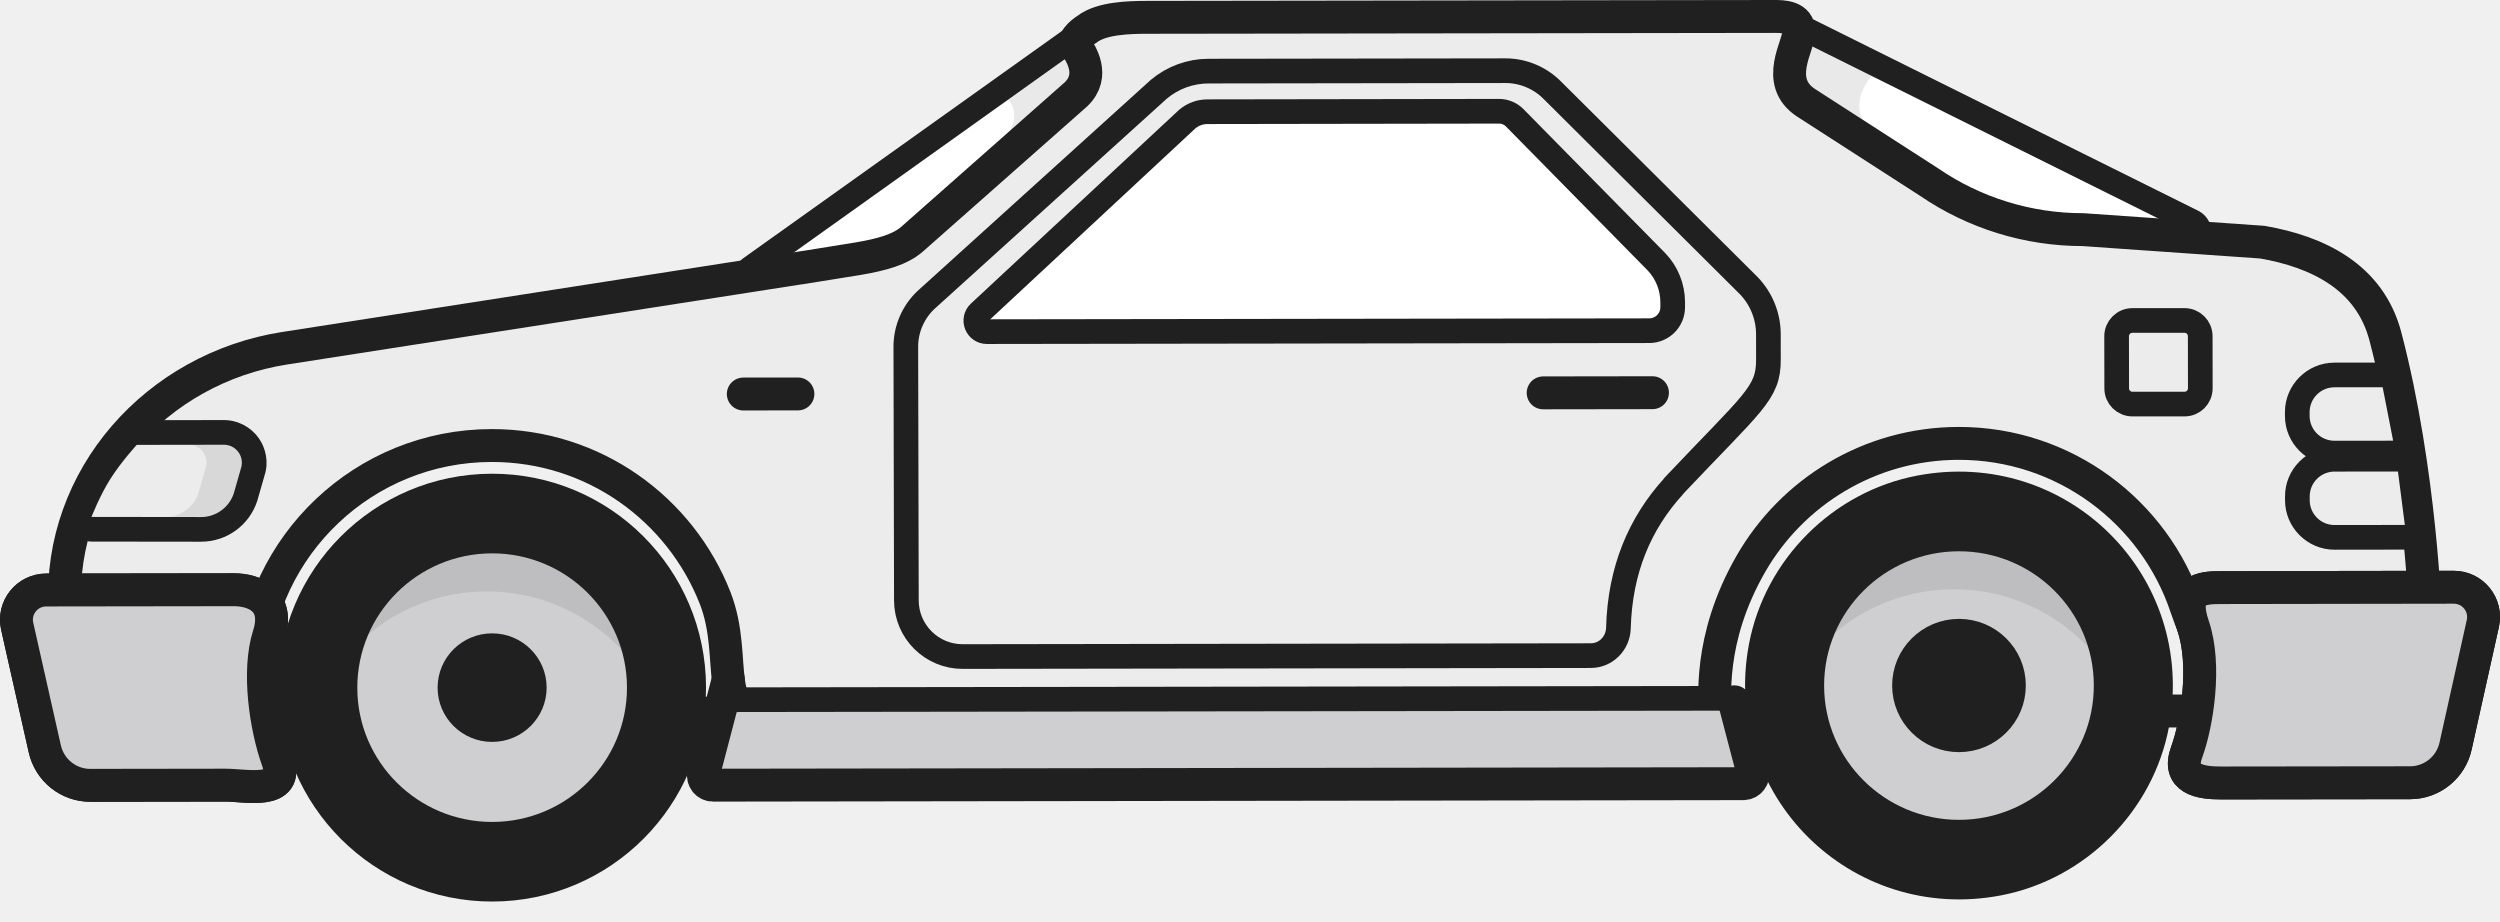
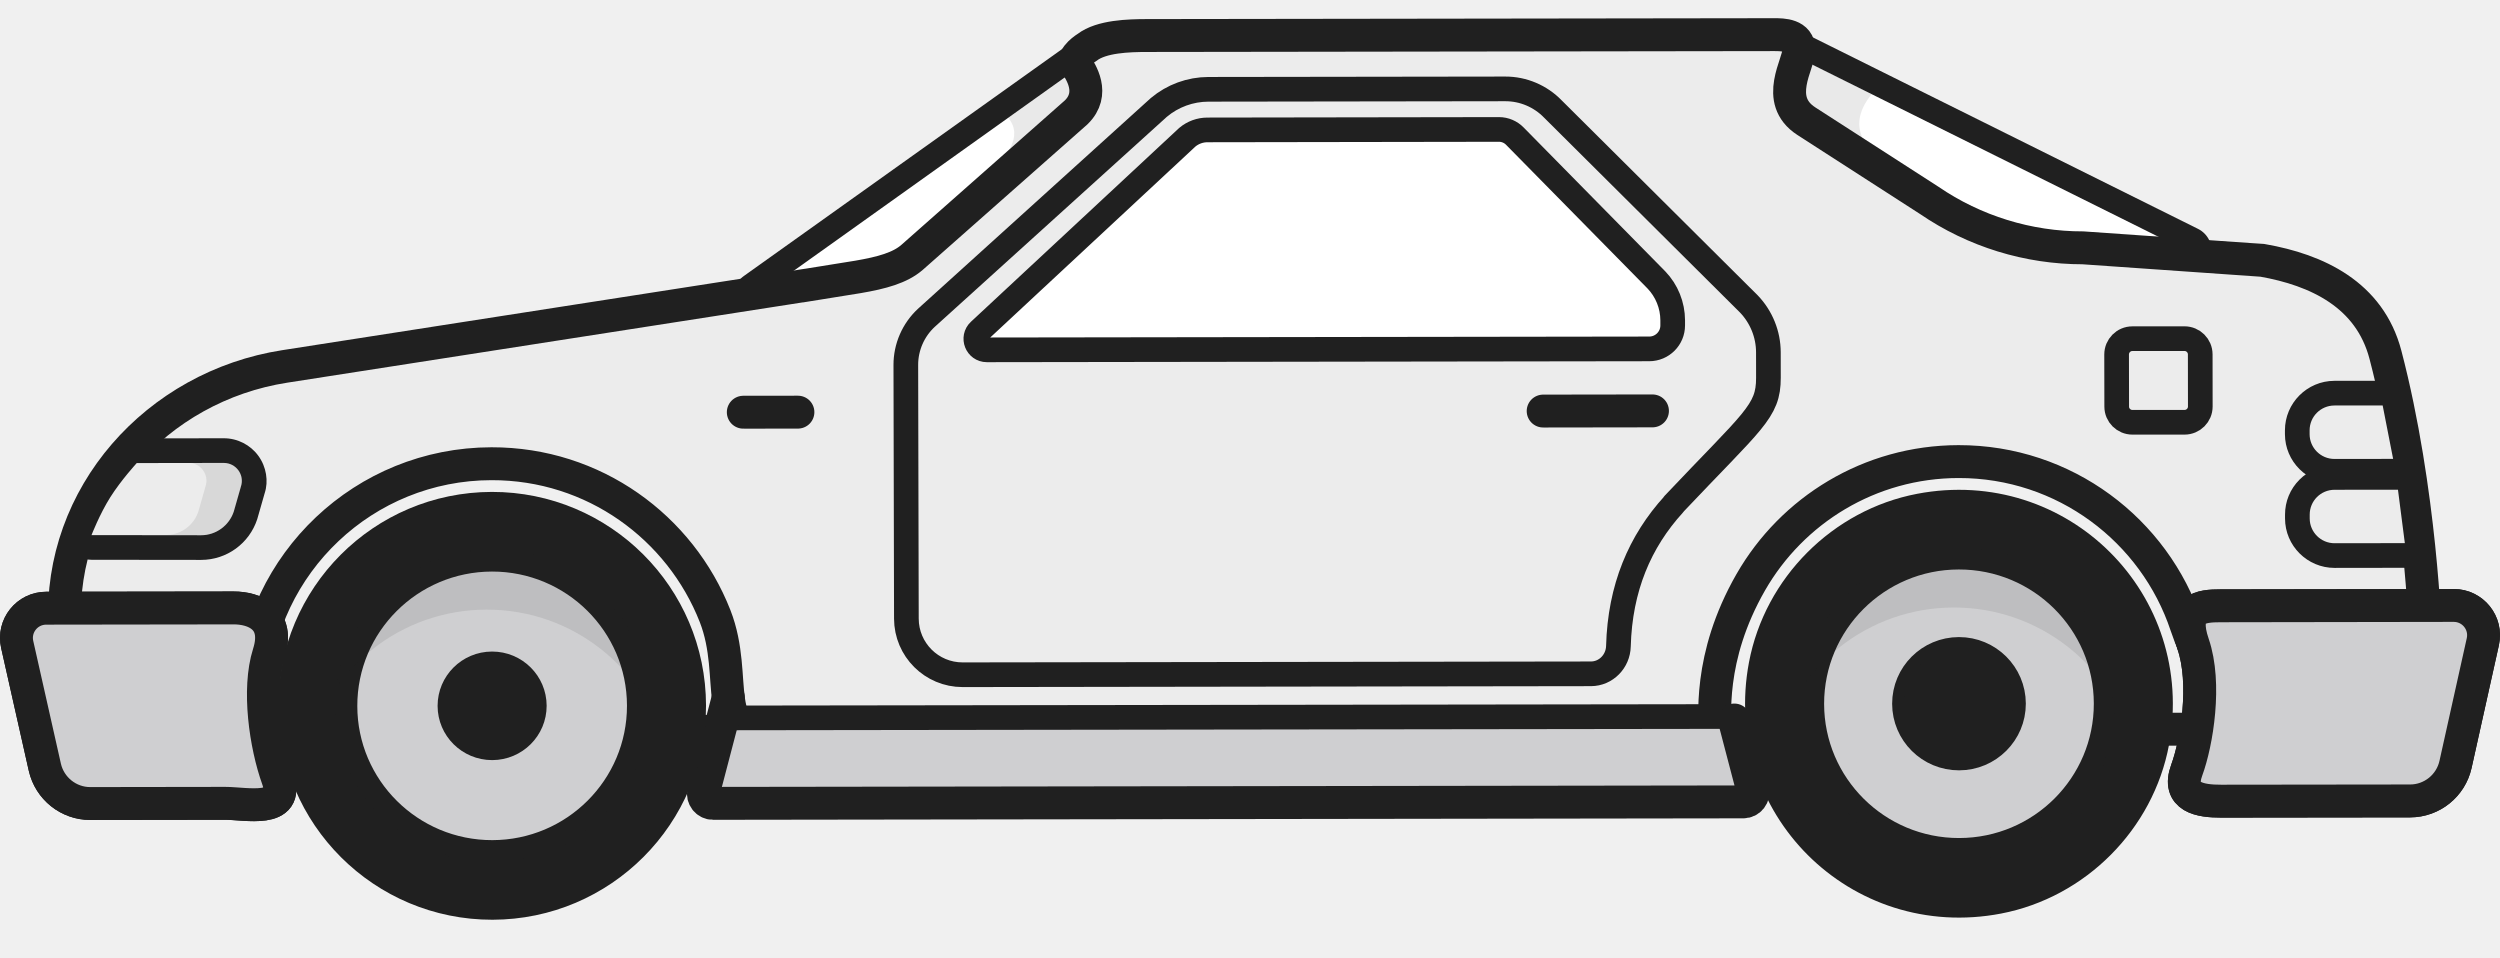
- <svg xmlns="http://www.w3.org/2000/svg" width="76px" height="28px" viewBox="0 0 76 28" version="1.1">
+ <svg xmlns="http://www.w3.org/2000/svg" width="94px" height="36px" viewBox="0 0 76 28" version="1.1">
  <g id="Page-1" stroke="none" stroke-width="1" fill="none" fill-rule="evenodd">
    <g id="Car-Model-Icons---Greyscale" transform="translate(-150, -244)">
      <g id="Group-95" transform="translate(150, 244)">
        <path d="M23.047,8.824 C22.899,8.824 22.762,8.736 22.702,8.596 C22.633,8.434 22.686,8.246 22.829,8.143 L32.497,1.249 C32.561,1.204 32.637,1.179 32.714,1.179 C32.725,1.179 32.735,1.179 32.745,1.18 C33.317,1.227 33.665,1.418 33.782,1.745 C33.89,2.049 33.767,2.391 33.435,2.711 L27.978,7.55 C27.538,7.933 26.928,8.1 26.145,8.234 L23.118,8.817 C23.094,8.822 23.07,8.824 23.047,8.824" id="Fill-1" fill="#FFFFFF" />
        <path d="M32.715,0.804 C32.559,0.804 32.407,0.854 32.279,0.945 L22.612,7.838 C22.325,8.043 22.219,8.421 22.358,8.745 C22.478,9.024 22.752,9.2 23.047,9.2 C23.094,9.2 23.142,9.195 23.189,9.187 L26.225,8.601 C27.052,8.46 27.717,8.274 28.223,7.835 L33.673,3.001 C34.133,2.561 34.294,2.064 34.136,1.619 C33.965,1.141 33.508,0.867 32.776,0.807 C32.756,0.805 32.736,0.804 32.715,0.804 M32.715,1.554 C33.665,1.633 33.537,2.092 33.175,2.441 L27.73,7.269 C27.361,7.59 26.808,7.742 26.083,7.865 L23.048,8.45 L32.715,1.554" id="Fill-3" fill="#202020" />
        <path d="M60.986,7.434 C60.911,7.434 60.838,7.412 60.776,7.369 L53.243,2.242 C53.156,2.183 53.097,2.09 53.083,1.986 C53.068,1.882 53.097,1.776 53.164,1.695 L53.94,0.745 C54.013,0.655 54.121,0.607 54.23,0.607 C54.287,0.607 54.343,0.62 54.397,0.646 L66.653,6.74 C66.809,6.818 66.891,6.993 66.851,7.162 C66.811,7.331 66.66,7.451 66.486,7.451 L60.986,7.434 Z" id="Fill-5" fill="#FFFFFF" />
        <path d="M54.23,0.232 C54.01,0.232 53.795,0.329 53.649,0.507 L52.873,1.458 C52.74,1.621 52.681,1.832 52.711,2.04 C52.742,2.248 52.858,2.434 53.032,2.552 L60.565,7.679 C60.689,7.764 60.835,7.809 60.985,7.809 L66.483,7.826 L66.486,7.826 C66.833,7.826 67.135,7.586 67.215,7.248 C67.295,6.909 67.131,6.559 66.819,6.404 L54.563,0.311 C54.457,0.257 54.343,0.232 54.23,0.232 M54.23,0.982 L66.485,7.076 L60.987,7.059 L53.454,1.932 L54.23,0.982" id="Fill-7" fill="#202020" />
        <path d="M54.934,1.333 L54.188,2.298 L57.002,4.096 C57.002,4.096 55.995,3.416 56.898,2.31 C55.62,1.659 54.934,1.333 54.934,1.333" id="Fill-9" fill-opacity="0.1" fill="#202020" />
        <path d="M32.433,1.756 L32.742,2.243 L30.452,4.262 C30.452,4.262 31.157,3.649 30.651,3.027 L32.433,1.756 Z" id="Fill-11" fill-opacity="0.1" fill="#202020" />
        <polygon id="Stroke-13" stroke="#202020" stroke-linecap="round" stroke-linejoin="round" points="68.735 12.186 11.058 12.269 5.92 21.702 69.351 21.61" />
        <path d="M73.734,18.817 C73.734,18.817 73.6,14.369 72.517,10.231 C72.037,8.398 70.432,7.652 68.782,7.362 L63.324,6.981 C61.657,6.983 60.022,6.478 58.647,5.537 L54.912,3.13 C53.916,2.485 54.69,1.383 54.689,0.962 C54.689,0.503 54.195,0.5 53.939,0.5 L34.867,0.527 C34.314,0.528 33.485,0.55 33.047,0.887 C33.047,0.887 32.569,1.18 32.709,1.401 C32.848,1.622 33.306,2.289 32.714,2.864 L27.729,7.269 C27.361,7.59 26.807,7.741 26.082,7.865 L24.435,8.13 L24.431,8.129 L8.657,10.586 C4.76,11.193 1.783,14.515 1.968,18.455 C2.014,19.44 2.505,20.362 3.306,20.947 L3.391,21.009 C4.204,21.604 5.189,21.925 6.196,21.923 C7.024,21.922 7.629,21.198 7.68,20.372 C7.916,16.565 11.075,13.549 14.941,13.544 C18.057,13.539 20.681,15.48 21.738,18.174 C22.484,20.078 21.497,21.902 23.541,21.899 C29.092,21.891 46.037,21.867 52.143,21.858 C52.142,21.31 51.903,19.452 53.223,17.147 C54.478,14.959 56.836,13.483 59.539,13.479 C62.759,13.474 65.497,15.562 66.462,18.461 C67.044,20.207 68.327,21.835 70.168,21.832 C71.983,21.83 73.957,20.619 73.734,18.817" id="Fill-15" fill="#ECECEC" />
        <path d="M73.734,18.817 C73.734,18.817 73.6,14.369 72.517,10.231 C72.037,8.398 70.432,7.652 68.782,7.362 L63.324,6.981 C61.657,6.983 60.022,6.478 58.647,5.537 L54.912,3.13 C53.916,2.485 54.69,1.383 54.689,0.962 C54.689,0.503 54.195,0.5 53.939,0.5 L34.867,0.527 C34.314,0.528 33.485,0.55 33.047,0.887 C33.047,0.887 32.569,1.18 32.709,1.401 C32.848,1.622 33.306,2.289 32.714,2.864 L27.729,7.269 C27.361,7.59 26.807,7.741 26.082,7.865 L24.435,8.13 L24.431,8.129 L8.657,10.586 C4.76,11.193 1.783,14.515 1.968,18.455 C2.014,19.44 2.505,20.362 3.306,20.947 L3.391,21.009 C4.204,21.604 5.189,21.925 6.196,21.923 C7.024,21.922 7.629,21.198 7.68,20.372 C7.916,16.565 11.075,13.549 14.941,13.544 C18.057,13.539 20.681,15.48 21.738,18.174 C22.484,20.078 21.497,21.902 23.541,21.899 C29.092,21.891 46.037,21.867 52.143,21.858 C52.142,21.31 51.903,19.452 53.223,17.147 C54.478,14.959 56.836,13.483 59.539,13.479 C62.759,13.474 65.497,15.562 66.462,18.461 C67.044,20.207 68.327,21.835 70.168,21.832 C71.983,21.83 73.957,20.619 73.734,18.817 Z" id="Stroke-17" stroke="#202020" />
        <path d="M9.332,20.913 C9.336,24.02 11.861,26.536 14.969,26.532 C18.076,26.527 20.593,24.004 20.588,20.896 C20.584,17.787 18.061,15.272 14.953,15.276 C11.845,15.281 9.329,17.804 9.332,20.913" id="Fill-19" fill="#CFCFD1" />
        <path d="M9.332,20.913 C9.336,24.02 11.861,26.536 14.969,26.532 C18.076,26.527 20.593,24.004 20.588,20.896 C20.584,17.787 18.061,15.272 14.953,15.276 C11.845,15.281 9.329,17.804 9.332,20.913 Z" id="Stroke-21" stroke="#202020" stroke-linecap="round" stroke-linejoin="round" />
        <path d="M10.487,20.911 C10.49,23.372 12.496,25.365 14.967,25.362 C17.438,25.358 19.439,23.359 19.435,20.898 C19.432,18.437 17.425,16.444 14.955,16.447 C12.484,16.451 10.484,18.45 10.487,20.911" id="Fill-23" fill="#CFCFD1" />
        <path d="M10.487,20.911 C10.49,23.372 12.496,25.365 14.967,25.362 C17.438,25.358 19.439,23.359 19.435,20.898 C19.432,18.437 17.425,16.444 14.955,16.447 C12.484,16.451 10.484,18.45 10.487,20.911 Z" id="Stroke-25" stroke="#202020" stroke-width="0.75" stroke-linecap="round" stroke-linejoin="round" />
        <path d="M13.303,20.906 C13.304,21.818 14.048,22.555 14.963,22.554 C15.878,22.553 16.619,21.813 16.618,20.901 C16.616,19.99 15.873,19.252 14.958,19.254 C14.043,19.255 13.302,19.995 13.303,20.906" id="Fill-27" fill="#202020" />
        <path d="M66.477,22.858 C66.169,23.692 66.894,23.803 67.52,23.802 L73.269,23.795 C73.93,23.794 74.504,23.332 74.648,22.686 L75.478,18.956 C75.605,18.388 75.174,17.851 74.591,17.852 L67.511,17.863 C66.886,17.863 66.297,17.933 66.671,19.028 C67.081,20.225 66.785,22.021 66.477,22.858 Z" id="Stroke-29" stroke="#202020" stroke-linecap="round" stroke-linejoin="round" />
        <path d="M74.312,17.876 L73.903,17.876 C73.9,17.895 73.901,17.913 73.897,17.932 L73.069,21.663 C72.924,22.309 72.35,22.77 71.689,22.771 L66.233,22.778 C66.221,22.813 66.209,22.849 66.198,22.881 C65.889,23.716 66.615,23.827 67.242,23.826 L72.99,23.817 C73.65,23.816 74.225,23.355 74.368,22.71 L75.198,18.979 C75.326,18.411 74.894,17.875 74.312,17.876" id="Fill-31" fill="#202020" />
        <path d="M66.477,22.858 C66.169,23.692 66.894,23.803 67.52,23.802 L73.269,23.795 C73.93,23.794 74.504,23.332 74.648,22.686 L75.478,18.956 C75.605,18.388 75.174,17.851 74.591,17.852 L67.511,17.863 C66.886,17.863 66.297,17.933 66.671,19.028 C67.081,20.225 66.785,22.021 66.477,22.858" id="Fill-33" fill="#CFCFD1" />
        <path d="M66.477,22.858 C66.169,23.692 66.894,23.803 67.52,23.802 L73.269,23.795 C73.93,23.794 74.504,23.332 74.648,22.686 L75.478,18.956 C75.605,18.388 75.174,17.851 74.591,17.852 L67.511,17.863 C66.886,17.863 66.297,17.933 66.671,19.028 C67.081,20.225 66.785,22.021 66.477,22.858 Z" id="Stroke-35" stroke="#202020" stroke-linecap="round" stroke-linejoin="round" />
        <path d="M70.971,16.336 C70.35,16.336 69.842,15.83 69.841,15.209 L69.841,15.092 C69.84,14.791 69.957,14.507 70.171,14.293 C70.384,14.079 70.667,13.962 70.969,13.961 L72.899,13.959 C73.087,13.959 73.246,14.099 73.271,14.286 L73.48,15.91 C73.493,16.017 73.46,16.125 73.39,16.205 C73.319,16.286 73.216,16.333 73.109,16.333 L70.974,16.336 L70.971,16.336 Z" id="Fill-37" fill="#ECECEC" />
        <path d="M72.898,13.584 L72.896,13.584 L70.968,13.586 C70.566,13.587 70.189,13.744 69.905,14.028 C69.621,14.313 69.464,14.69 69.465,15.093 L69.465,15.209 C69.466,16.037 70.142,16.711 70.97,16.711 L73.108,16.708 C73.324,16.708 73.529,16.615 73.67,16.453 C73.813,16.291 73.878,16.076 73.851,15.862 L73.641,14.237 C73.593,13.863 73.275,13.584 72.898,13.584 M72.898,14.334 L73.107,15.958 L70.971,15.961 L70.97,15.961 C70.554,15.961 70.216,15.624 70.215,15.208 L70.215,15.092 C70.214,14.675 70.552,14.337 70.969,14.336 L72.898,14.334" id="Fill-39" fill="#202020" />
        <path d="M70.967,13.774 C70.346,13.774 69.838,13.268 69.837,12.647 L69.837,12.53 C69.837,11.908 70.343,11.4 70.965,11.399 L72.433,11.397 C72.613,11.397 72.767,11.524 72.801,11.7 L73.119,13.325 C73.141,13.435 73.112,13.548 73.041,13.635 C72.97,13.721 72.863,13.772 72.751,13.772 L70.969,13.774 L70.967,13.774 Z" id="Fill-41" fill="#ECECEC" />
        <path d="M72.433,11.022 L72.432,11.022 L70.965,11.024 C70.135,11.026 69.461,11.702 69.462,12.531 L69.462,12.647 C69.464,13.475 70.139,14.149 70.968,14.149 L72.752,14.147 C72.976,14.146 73.188,14.046 73.33,13.874 C73.473,13.7 73.53,13.472 73.487,13.252 L73.169,11.628 C73.1,11.276 72.791,11.022 72.433,11.022 M72.433,11.772 L72.751,13.397 L70.969,13.399 L70.968,13.399 C70.551,13.399 70.213,13.062 70.212,12.646 L70.212,12.53 C70.212,12.113 70.549,11.775 70.966,11.774 L72.433,11.772" id="Fill-43" fill="#202020" />
        <path d="M59.545,15.212 C56.437,15.217 53.921,17.739 53.925,20.849 C53.93,23.956 56.453,26.473 59.562,26.468 C62.669,26.463 65.185,23.94 65.181,20.833 C65.176,17.724 62.652,15.208 59.545,15.212" id="Fill-45" fill="#CFCFD1" />
        <path d="M59.545,15.212 C56.437,15.217 53.921,17.739 53.925,20.849 C53.93,23.956 56.453,26.473 59.562,26.468 C62.669,26.463 65.185,23.94 65.181,20.833 C65.176,17.724 62.652,15.208 59.545,15.212 Z" id="Stroke-47" stroke="#202020" stroke-linecap="round" stroke-linejoin="round" />
        <path d="M59.556,22.49 C58.641,22.492 57.898,21.754 57.896,20.842 C57.895,19.93 58.636,19.19 59.551,19.189 C60.466,19.188 61.209,19.926 61.21,20.837 C61.211,21.749 60.47,22.489 59.556,22.49 M59.547,16.384 C57.076,16.386 55.076,18.386 55.078,20.846 C55.082,23.307 57.088,25.302 59.56,25.298 C62.031,25.294 64.031,23.295 64.027,20.834 C64.024,18.373 62.018,16.38 59.547,16.384" id="Fill-49" fill="#CFCFD1" />
        <path d="M59.556,22.49 C58.641,22.492 57.898,21.754 57.896,20.842 C57.895,19.93 58.636,19.19 59.551,19.189 C60.466,19.188 61.209,19.926 61.21,20.837 C61.211,21.749 60.47,22.489 59.556,22.49 Z M59.547,16.384 C57.076,16.386 55.076,18.386 55.078,20.846 C55.082,23.307 57.088,25.302 59.56,25.298 C62.031,25.294 64.031,23.295 64.027,20.834 C64.024,18.373 62.018,16.38 59.547,16.384 Z" id="Stroke-51" stroke="#202020" stroke-width="0.75" stroke-linecap="round" stroke-linejoin="round" />
        <path d="M59.551,19.189 C58.636,19.19 57.895,19.93 57.896,20.841 C57.898,21.753 58.641,22.492 59.556,22.49 C60.47,22.489 61.211,21.749 61.21,20.836 C61.209,19.925 60.466,19.188 59.551,19.189" id="Fill-53" fill="#202020" />
        <path d="M8.442,23.118 C8.824,24.182 7.47,23.867 6.844,23.868 L2.745,23.874 C2.084,23.875 1.51,23.415 1.363,22.77 L0.523,19.041 C0.394,18.474 0.824,17.936 1.405,17.936 L7.103,17.928 C7.728,17.927 8.517,18.234 8.171,19.319 C7.827,20.404 8.078,22.103 8.442,23.118 Z" id="Stroke-55" stroke="#202020" stroke-linecap="round" stroke-linejoin="round" />
        <path d="M8.442,23.114 C8.066,22.103 7.827,20.399 8.171,19.314 C8.517,18.229 7.728,17.922 7.103,17.923 L6.505,17.924 C6.492,17.984 6.475,18.046 6.454,18.111 C6.164,19.026 5.798,20.398 6.108,21.848 C6.194,22.255 5.915,22.659 5.499,22.66 L1.341,22.666 L1.363,22.765 C1.51,23.41 2.084,23.87 2.745,23.869 L6.844,23.863 C7.47,23.862 8.738,23.91 8.442,23.114" id="Fill-57" fill="#202020" />
        <path d="M8.442,23.118 C8.824,24.182 7.47,23.867 6.844,23.868 L2.745,23.874 C2.084,23.875 1.51,23.415 1.363,22.77 L0.523,19.041 C0.394,18.474 0.824,17.936 1.405,17.936 L7.103,17.928 C7.728,17.927 8.517,18.234 8.171,19.319 C7.827,20.404 8.078,22.103 8.442,23.118" id="Fill-59" fill="#CFCFD1" />
        <path d="M8.442,23.118 C8.824,24.182 7.47,23.867 6.844,23.868 L2.745,23.874 C2.084,23.875 1.51,23.415 1.363,22.77 L0.523,19.041 C0.394,18.474 0.824,17.936 1.405,17.936 L7.103,17.928 C7.728,17.927 8.517,18.234 8.171,19.319 C7.827,20.404 8.078,22.103 8.442,23.118 Z" id="Stroke-61" stroke="#202020" stroke-linecap="round" stroke-linejoin="round" />
        <path d="M2.781,16.09 C2.657,16.09 2.542,16.028 2.472,15.927 C2.402,15.825 2.387,15.695 2.432,15.58 C2.442,15.553 2.695,14.902 3.037,14.361 C3.376,13.823 3.859,13.294 3.879,13.272 C3.95,13.194 4.051,13.15 4.156,13.15 L6.803,13.146 C7.099,13.146 7.379,13.288 7.552,13.527 C7.727,13.769 7.773,14.069 7.68,14.353 L7.467,15.102 C7.27,15.699 6.729,16.093 6.116,16.094 C6.116,16.094 2.781,16.09 2.781,16.09" id="Fill-63" fill="#ECECEC" />
        <path d="M6.805,12.77 L6.804,12.77 L4.156,12.774 C3.945,12.774 3.744,12.863 3.603,13.018 C3.581,13.041 3.077,13.595 2.72,14.16 C2.359,14.731 2.093,15.416 2.082,15.444 C1.993,15.674 2.023,15.934 2.163,16.138 C2.303,16.342 2.534,16.464 2.781,16.464 L6.115,16.468 C6.892,16.467 7.576,15.97 7.819,15.233 L8.046,14.44 C8.166,14.077 8.099,13.642 7.856,13.307 C7.613,12.971 7.221,12.77 6.805,12.77 M6.805,13.52 C7.177,13.52 7.441,13.882 7.325,14.235 L7.107,14.999 C6.966,15.425 6.566,15.717 6.116,15.718 L2.782,15.714 C2.782,15.714 3.028,15.077 3.354,14.561 C3.68,14.045 4.157,13.524 4.157,13.524 L6.805,13.52" id="Fill-65" fill="#202020" />
        <path d="M6.813,13.515 L5.729,13.517 C6.102,13.516 6.365,13.879 6.249,14.231 L6.031,14.995 C5.894,15.411 5.509,15.698 5.072,15.711 L6.125,15.713 C6.574,15.712 6.975,15.42 7.115,14.994 L7.333,14.23 C7.449,13.877 7.186,13.515 6.813,13.515" id="Fill-67" fill-opacity="0.1" fill="#202020" />
        <path d="M50.136,10.053 C50.532,10.053 50.851,9.732 50.85,9.338 L50.85,9.184 C50.849,8.727 50.67,8.284 50.353,7.955 L46.053,3.587 C45.927,3.457 45.751,3.382 45.571,3.382 L36.706,3.396 C36.483,3.396 36.265,3.475 36.094,3.619 L29.773,9.502 C29.55,9.709 29.697,10.082 30.001,10.082 L50.136,10.053 Z" id="Fill-69" fill="#FFFFFF" />
        <path d="M50.136,10.053 C50.532,10.053 50.851,9.732 50.85,9.338 L50.85,9.184 C50.849,8.727 50.67,8.284 50.353,7.955 L46.053,3.587 C45.927,3.457 45.751,3.382 45.571,3.382 L36.706,3.396 C36.483,3.396 36.265,3.475 36.094,3.619 L29.773,9.502 C29.55,9.709 29.697,10.082 30.001,10.082 L50.136,10.053 Z" id="Stroke-71" stroke="#202020" stroke-width="0.75" stroke-linecap="round" stroke-linejoin="round" />
        <path d="M52.8,21.595 C52.744,21.38 52.55,21.229 52.327,21.229 L22.34,21.271 C22.119,21.273 21.925,21.424 21.869,21.64 L21.393,23.506 C21.346,23.691 21.487,23.869 21.678,23.869 L52.998,23.823 C53.189,23.823 53.328,23.645 53.28,23.459 L52.8,21.595 Z" id="Fill-73" fill="#CFCFD1" />
        <path d="M52.8,21.595 C52.744,21.38 52.55,21.229 52.327,21.229 L22.34,21.271 C22.119,21.273 21.925,21.424 21.869,21.64 L21.393,23.506 C21.346,23.691 21.487,23.869 21.678,23.869 L52.998,23.823 C53.189,23.823 53.328,23.645 53.28,23.459 L52.8,21.595 Z" id="Stroke-75" stroke="#202020" stroke-width="0.75" stroke-linecap="round" stroke-linejoin="round" />
        <path d="M22.14,20.65 L21.393,23.505 C21.347,23.69 21.487,23.87 21.679,23.869 L52.998,23.824 C53.189,23.824 53.328,23.644 53.281,23.46 L52.724,21.335" id="Stroke-77" stroke="#202020" stroke-linecap="round" stroke-linejoin="round" />
        <path d="M50.235,11.938 L46.912,11.943" id="Stroke-79" stroke="#202020" stroke-linecap="round" stroke-linejoin="round" />
        <path d="M24.257,11.976 L22.596,11.978" id="Stroke-81" stroke="#202020" stroke-linecap="round" stroke-linejoin="round" />
        <path d="M59.392,17.915 C62.004,17.912 64.198,19.691 64.834,22.104 C64.954,21.646 65.024,21.169 65.023,20.673 C65.019,17.563 62.496,15.049 59.387,15.053 C56.28,15.058 53.763,17.58 53.768,20.689 C53.769,21.185 53.84,21.662 53.96,22.12 C54.591,19.705 56.78,17.919 59.392,17.915" id="Fill-83" fill-opacity="0.1" fill="#202020" />
        <path d="M14.79,17.979 C17.404,17.975 19.596,19.755 20.233,22.168 C20.352,21.71 20.422,21.232 20.422,20.737 C20.418,17.627 17.895,15.112 14.787,15.117 C11.678,15.121 9.162,17.644 9.166,20.753 C9.166,21.249 9.239,21.726 9.36,22.184 C9.991,19.769 12.178,17.983 14.79,17.979" id="Fill-85" fill-opacity="0.1" fill="#202020" />
        <path d="M54.029,19.742 C53.279,23.71 56.7,27.122 60.667,26.36 C62.882,25.935 64.664,24.145 65.078,21.929 C65.819,17.964 62.405,14.562 58.445,15.318 C56.231,15.74 54.447,17.528 54.029,19.742 Z" id="Stroke-87" stroke="#202020" stroke-width="1.75" stroke-linecap="round" stroke-linejoin="round" />
        <path d="M9.332,20.913 C9.336,24.02 11.861,26.536 14.969,26.532 C18.076,26.527 20.593,24.004 20.588,20.896 C20.584,17.787 18.061,15.272 14.953,15.276 C11.845,15.281 9.329,17.804 9.332,20.913 Z" id="Stroke-89" stroke="#202020" stroke-width="1.75" stroke-linecap="round" stroke-linejoin="round" />
        <path d="M66.889,11.805 C66.889,12.069 66.676,12.283 66.411,12.284 L64.826,12.284 C64.563,12.284 64.348,12.072 64.348,11.809 L64.345,10.223 C64.345,9.959 64.559,9.743 64.823,9.743 L66.409,9.742 C66.672,9.742 66.886,9.954 66.887,10.219 L66.889,11.805 Z" id="Stroke-91" stroke="#202020" stroke-width="0.75" stroke-linecap="round" stroke-linejoin="round" />
        <path d="M50.882,14.778 L50.882,14.771 C53.302,12.21 53.762,11.962 53.76,10.933 L53.759,10.156 C53.758,9.608 53.544,9.081 53.165,8.686 L47.209,2.762 C46.831,2.371 46.307,2.148 45.762,2.149 L36.735,2.162 C36.184,2.163 35.649,2.359 35.227,2.714 L28.163,9.107 C27.764,9.475 27.536,9.998 27.537,10.541 L27.554,18.253 C27.556,19.196 28.321,19.96 29.265,19.959 L48.363,19.931 C48.824,19.93 49.189,19.551 49.2,19.091 C49.248,17.321 49.851,15.908 50.882,14.778 Z" id="Stroke-93" stroke="#202020" stroke-width="0.75" stroke-linecap="round" stroke-linejoin="round" />
      </g>
    </g>
  </g>
</svg>
